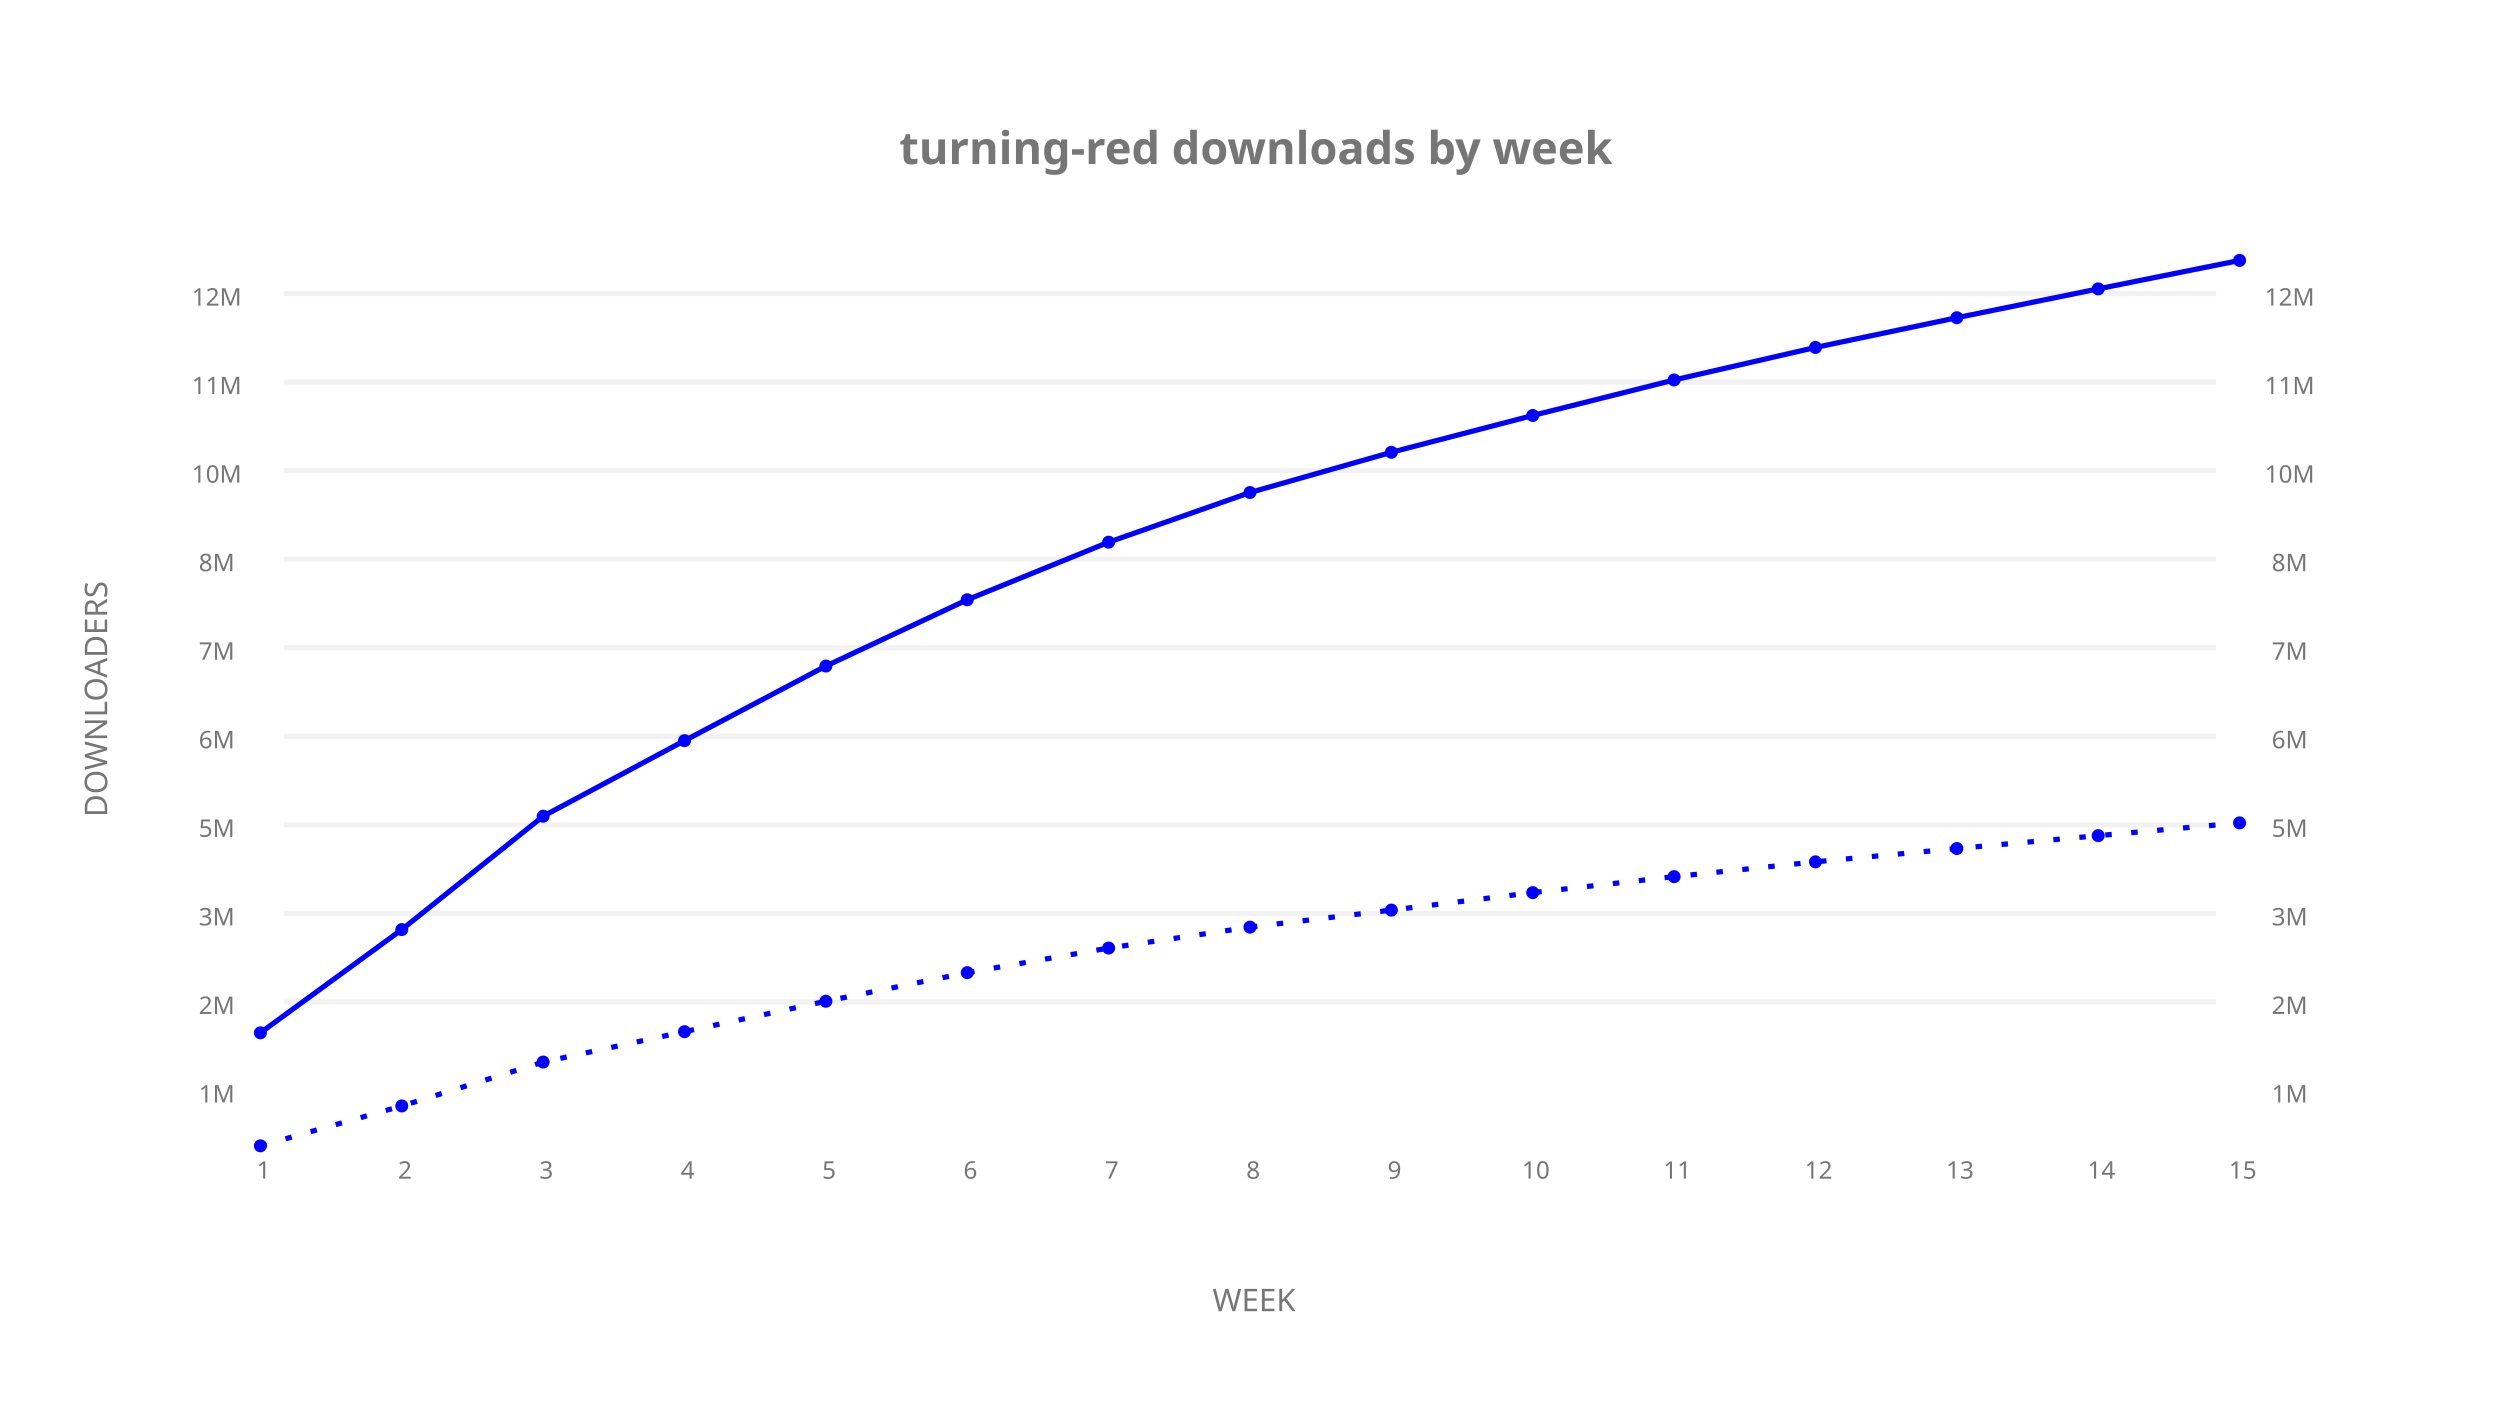
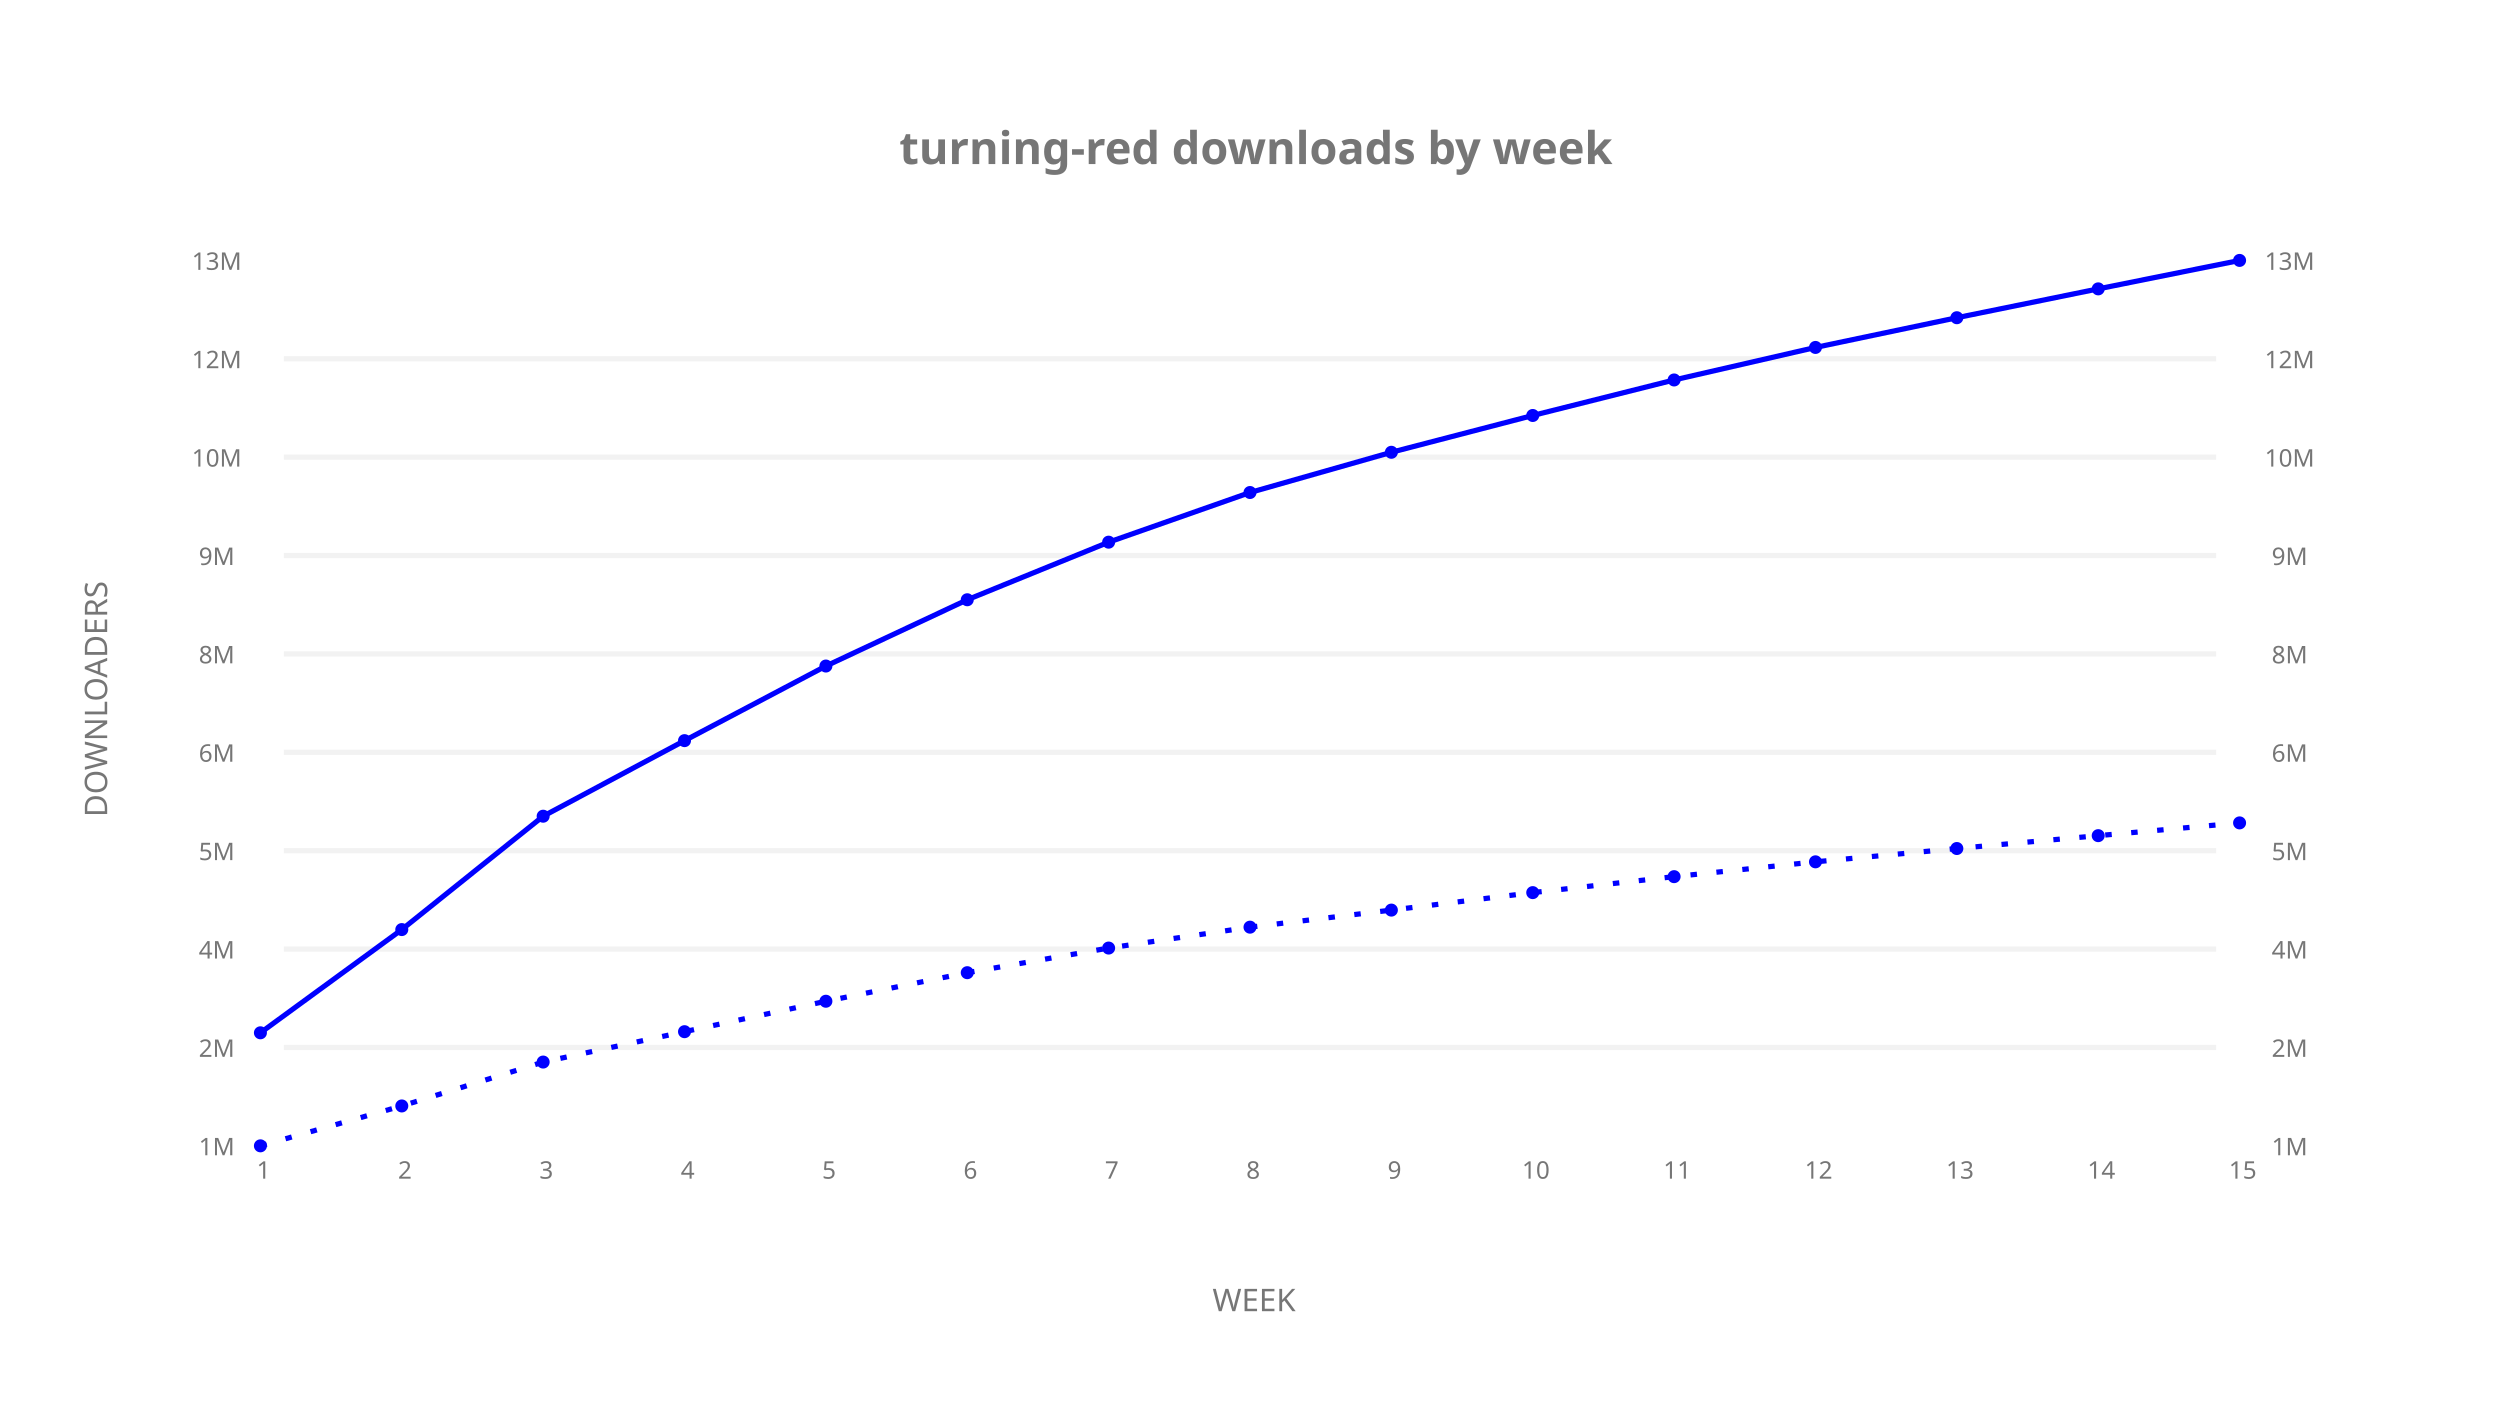
<svg xmlns="http://www.w3.org/2000/svg" xml:space="preserve" id="turning-red-downloads-by-week-turning-red-week" x="0px" y="0px" width="1920px" height="1080px" viewBox="0 0 1920 1080" enable-background="new 0 0 1920 1080" role="img">
  <g id="annotations">
    <text x="960" y="126" font-family="Atkinson Hyperlegible" font-size="26pt" text-anchor="middle" text-align="center" font-weight="600" font-style="normal" style="fill:rgb(118,118,118); fill-opacity:1; stroke:rgb(118,118,118); stroke-opacity:0; stroke-width:0.5"> turning-red downloads by week</text>
    <g id="axes-lines">
      <text x="960" y="1007" font-family="Atkinson Hyperlegible" font-size="18pt" text-anchor="middle" text-align="center" font-weight="500" font-style="normal" style="fill:rgb(118,118,118); fill-opacity:1; stroke:rgb(118,118,118); stroke-opacity:0; stroke-width:0.5"> WEEK</text>
      <text x="73" y="540" font-family="Atkinson Hyperlegible" font-size="18pt" text-anchor="middle" text-align="center" dominant-baseline="central" font-weight="500" font-style="normal" style="fill:rgb(118,118,118); fill-opacity:1; stroke:rgb(118,118,118); stroke-opacity:0; stroke-width:0.5" transform="rotate(-90,73,540)"> DOWNLOADERS</text>
    </g>
    <g id="tic-y-label-lines">
-       <line x1="218" y1="769.453" x2="1702" y2="769.453" style="fill:rgb(0,0,255); fill-opacity:0; stroke:rgb(242,242,242); stroke-opacity:1; stroke-width:4" />
-       <line x1="218" y1="701.453" x2="1702" y2="701.453" style="fill:rgb(0,0,255); fill-opacity:0; stroke:rgb(242,242,242); stroke-opacity:1; stroke-width:4" />
-       <line x1="218" y1="633.453" x2="1702" y2="633.453" style="fill:rgb(0,0,255); fill-opacity:0; stroke:rgb(242,242,242); stroke-opacity:1; stroke-width:4" />
-       <line x1="218" y1="565.453" x2="1702" y2="565.453" style="fill:rgb(0,0,255); fill-opacity:0; stroke:rgb(242,242,242); stroke-opacity:1; stroke-width:4" />
-       <line x1="218" y1="497.453" x2="1702" y2="497.453" style="fill:rgb(0,0,255); fill-opacity:0; stroke:rgb(242,242,242); stroke-opacity:1; stroke-width:4" />
-       <line x1="218" y1="429.453" x2="1702" y2="429.453" style="fill:rgb(0,0,255); fill-opacity:0; stroke:rgb(242,242,242); stroke-opacity:1; stroke-width:4" />
-       <line x1="218" y1="361.453" x2="1702" y2="361.453" style="fill:rgb(0,0,255); fill-opacity:0; stroke:rgb(242,242,242); stroke-opacity:1; stroke-width:4" />
-       <line x1="218" y1="293.453" x2="1702" y2="293.453" style="fill:rgb(0,0,255); fill-opacity:0; stroke:rgb(242,242,242); stroke-opacity:1; stroke-width:4" />
-       <line x1="218" y1="225.453" x2="1702" y2="225.453" style="fill:rgb(0,0,255); fill-opacity:0; stroke:rgb(242,242,242); stroke-opacity:1; stroke-width:4" />
+       <line x1="218" y1="804.444" x2="1702" y2="804.444" style="fill:rgb(0,0,255); fill-opacity:0; stroke:rgb(242,242,242); stroke-opacity:1; stroke-width:4" />
+       <line x1="218" y1="728.889" x2="1702" y2="728.889" style="fill:rgb(0,0,255); fill-opacity:0; stroke:rgb(242,242,242); stroke-opacity:1; stroke-width:4" />
+       <line x1="218" y1="653.333" x2="1702" y2="653.333" style="fill:rgb(0,0,255); fill-opacity:0; stroke:rgb(242,242,242); stroke-opacity:1; stroke-width:4" />
+       <line x1="218" y1="577.778" x2="1702" y2="577.778" style="fill:rgb(0,0,255); fill-opacity:0; stroke:rgb(242,242,242); stroke-opacity:1; stroke-width:4" />
+       <line x1="218" y1="502.222" x2="1702" y2="502.222" style="fill:rgb(0,0,255); fill-opacity:0; stroke:rgb(242,242,242); stroke-opacity:1; stroke-width:4" />
+       <line x1="218" y1="426.667" x2="1702" y2="426.667" style="fill:rgb(0,0,255); fill-opacity:0; stroke:rgb(242,242,242); stroke-opacity:1; stroke-width:4" />
+       <line x1="218" y1="351.111" x2="1702" y2="351.111" style="fill:rgb(0,0,255); fill-opacity:0; stroke:rgb(242,242,242); stroke-opacity:1; stroke-width:4" />
+       <line x1="218" y1="275.556" x2="1702" y2="275.556" style="fill:rgb(0,0,255); fill-opacity:0; stroke:rgb(242,242,242); stroke-opacity:1; stroke-width:4" />
    </g>
    <g id="tic-x-labels">
      <text x="200" y="898" font-family="Atkinson Hyperlegible" font-size="14pt" text-anchor="middle" text-align="center" dominant-baseline="central" font-weight="400" font-style="normal" style="fill:rgb(118,118,118); fill-opacity:1; stroke:rgb(118,118,118); stroke-opacity:0; stroke-width:0.5"> 1</text>
      <text x="308.571" y="898" font-family="Atkinson Hyperlegible" font-size="14pt" text-anchor="middle" text-align="center" dominant-baseline="central" font-weight="400" font-style="normal" style="fill:rgb(118,118,118); fill-opacity:1; stroke:rgb(118,118,118); stroke-opacity:0; stroke-width:0.5"> 2</text>
      <text x="417.143" y="898" font-family="Atkinson Hyperlegible" font-size="14pt" text-anchor="middle" text-align="center" dominant-baseline="central" font-weight="400" font-style="normal" style="fill:rgb(118,118,118); fill-opacity:1; stroke:rgb(118,118,118); stroke-opacity:0; stroke-width:0.5"> 3</text>
      <text x="525.714" y="898" font-family="Atkinson Hyperlegible" font-size="14pt" text-anchor="middle" text-align="center" dominant-baseline="central" font-weight="400" font-style="normal" style="fill:rgb(118,118,118); fill-opacity:1; stroke:rgb(118,118,118); stroke-opacity:0; stroke-width:0.5"> 4</text>
      <text x="634.286" y="898" font-family="Atkinson Hyperlegible" font-size="14pt" text-anchor="middle" text-align="center" dominant-baseline="central" font-weight="400" font-style="normal" style="fill:rgb(118,118,118); fill-opacity:1; stroke:rgb(118,118,118); stroke-opacity:0; stroke-width:0.5"> 5</text>
      <text x="742.857" y="898" font-family="Atkinson Hyperlegible" font-size="14pt" text-anchor="middle" text-align="center" dominant-baseline="central" font-weight="400" font-style="normal" style="fill:rgb(118,118,118); fill-opacity:1; stroke:rgb(118,118,118); stroke-opacity:0; stroke-width:0.5"> 6</text>
      <text x="851.429" y="898" font-family="Atkinson Hyperlegible" font-size="14pt" text-anchor="middle" text-align="center" dominant-baseline="central" font-weight="400" font-style="normal" style="fill:rgb(118,118,118); fill-opacity:1; stroke:rgb(118,118,118); stroke-opacity:0; stroke-width:0.5"> 7</text>
      <text x="960" y="898" font-family="Atkinson Hyperlegible" font-size="14pt" text-anchor="middle" text-align="center" dominant-baseline="central" font-weight="400" font-style="normal" style="fill:rgb(118,118,118); fill-opacity:1; stroke:rgb(118,118,118); stroke-opacity:0; stroke-width:0.5"> 8</text>
      <text x="1068.571" y="898" font-family="Atkinson Hyperlegible" font-size="14pt" text-anchor="middle" text-align="center" dominant-baseline="central" font-weight="400" font-style="normal" style="fill:rgb(118,118,118); fill-opacity:1; stroke:rgb(118,118,118); stroke-opacity:0; stroke-width:0.5"> 9</text>
      <text x="1177.143" y="898" font-family="Atkinson Hyperlegible" font-size="14pt" text-anchor="middle" text-align="center" dominant-baseline="central" font-weight="400" font-style="normal" style="fill:rgb(118,118,118); fill-opacity:1; stroke:rgb(118,118,118); stroke-opacity:0; stroke-width:0.5"> 10</text>
      <text x="1285.714" y="898" font-family="Atkinson Hyperlegible" font-size="14pt" text-anchor="middle" text-align="center" dominant-baseline="central" font-weight="400" font-style="normal" style="fill:rgb(118,118,118); fill-opacity:1; stroke:rgb(118,118,118); stroke-opacity:0; stroke-width:0.5"> 11</text>
      <text x="1394.286" y="898" font-family="Atkinson Hyperlegible" font-size="14pt" text-anchor="middle" text-align="center" dominant-baseline="central" font-weight="400" font-style="normal" style="fill:rgb(118,118,118); fill-opacity:1; stroke:rgb(118,118,118); stroke-opacity:0; stroke-width:0.5"> 12</text>
      <text x="1502.857" y="898" font-family="Atkinson Hyperlegible" font-size="14pt" text-anchor="middle" text-align="center" dominant-baseline="central" font-weight="400" font-style="normal" style="fill:rgb(118,118,118); fill-opacity:1; stroke:rgb(118,118,118); stroke-opacity:0; stroke-width:0.5"> 13</text>
      <text x="1611.429" y="898" font-family="Atkinson Hyperlegible" font-size="14pt" text-anchor="middle" text-align="center" dominant-baseline="central" font-weight="400" font-style="normal" style="fill:rgb(118,118,118); fill-opacity:1; stroke:rgb(118,118,118); stroke-opacity:0; stroke-width:0.5"> 14</text>
      <text x="1720" y="898" font-family="Atkinson Hyperlegible" font-size="14pt" text-anchor="middle" text-align="center" dominant-baseline="central" font-weight="400" font-style="normal" style="fill:rgb(118,118,118); fill-opacity:1; stroke:rgb(118,118,118); stroke-opacity:0; stroke-width:0.5"> 15</text>
    </g>
    <g id="tic-y-labels">
-       <text x="164" y="839.453" font-family="Atkinson Hyperlegible" font-size="14pt" text-anchor="middle" text-align="center" dominant-baseline="central" font-weight="400" font-style="normal" style="fill:rgb(118,118,118); fill-opacity:1; stroke:rgb(118,118,118); stroke-opacity:0; stroke-width:0.5"> 1M</text>
-       <text x="1756" y="839.453" font-family="Atkinson Hyperlegible" font-size="14pt" text-anchor="middle" text-align="center" dominant-baseline="central" font-weight="400" font-style="normal" style="fill:rgb(118,118,118); fill-opacity:1; stroke:rgb(118,118,118); stroke-opacity:0; stroke-width:0.5"> 1M</text>
-       <text x="164" y="771.453" font-family="Atkinson Hyperlegible" font-size="14pt" text-anchor="middle" text-align="center" dominant-baseline="central" font-weight="400" font-style="normal" style="fill:rgb(118,118,118); fill-opacity:1; stroke:rgb(118,118,118); stroke-opacity:0; stroke-width:0.5"> 2M</text>
-       <text x="1756" y="771.453" font-family="Atkinson Hyperlegible" font-size="14pt" text-anchor="middle" text-align="center" dominant-baseline="central" font-weight="400" font-style="normal" style="fill:rgb(118,118,118); fill-opacity:1; stroke:rgb(118,118,118); stroke-opacity:0; stroke-width:0.5"> 2M</text>
-       <text x="164" y="703.453" font-family="Atkinson Hyperlegible" font-size="14pt" text-anchor="middle" text-align="center" dominant-baseline="central" font-weight="400" font-style="normal" style="fill:rgb(118,118,118); fill-opacity:1; stroke:rgb(118,118,118); stroke-opacity:0; stroke-width:0.5"> 3M</text>
-       <text x="1756" y="703.453" font-family="Atkinson Hyperlegible" font-size="14pt" text-anchor="middle" text-align="center" dominant-baseline="central" font-weight="400" font-style="normal" style="fill:rgb(118,118,118); fill-opacity:1; stroke:rgb(118,118,118); stroke-opacity:0; stroke-width:0.5"> 3M</text>
-       <text x="164" y="635.453" font-family="Atkinson Hyperlegible" font-size="14pt" text-anchor="middle" text-align="center" dominant-baseline="central" font-weight="400" font-style="normal" style="fill:rgb(118,118,118); fill-opacity:1; stroke:rgb(118,118,118); stroke-opacity:0; stroke-width:0.5"> 5M</text>
-       <text x="1756" y="635.453" font-family="Atkinson Hyperlegible" font-size="14pt" text-anchor="middle" text-align="center" dominant-baseline="central" font-weight="400" font-style="normal" style="fill:rgb(118,118,118); fill-opacity:1; stroke:rgb(118,118,118); stroke-opacity:0; stroke-width:0.5"> 5M</text>
-       <text x="164" y="567.453" font-family="Atkinson Hyperlegible" font-size="14pt" text-anchor="middle" text-align="center" dominant-baseline="central" font-weight="400" font-style="normal" style="fill:rgb(118,118,118); fill-opacity:1; stroke:rgb(118,118,118); stroke-opacity:0; stroke-width:0.5"> 6M</text>
-       <text x="1756" y="567.453" font-family="Atkinson Hyperlegible" font-size="14pt" text-anchor="middle" text-align="center" dominant-baseline="central" font-weight="400" font-style="normal" style="fill:rgb(118,118,118); fill-opacity:1; stroke:rgb(118,118,118); stroke-opacity:0; stroke-width:0.5"> 6M</text>
-       <text x="164" y="499.453" font-family="Atkinson Hyperlegible" font-size="14pt" text-anchor="middle" text-align="center" dominant-baseline="central" font-weight="400" font-style="normal" style="fill:rgb(118,118,118); fill-opacity:1; stroke:rgb(118,118,118); stroke-opacity:0; stroke-width:0.5"> 7M</text>
-       <text x="1756" y="499.453" font-family="Atkinson Hyperlegible" font-size="14pt" text-anchor="middle" text-align="center" dominant-baseline="central" font-weight="400" font-style="normal" style="fill:rgb(118,118,118); fill-opacity:1; stroke:rgb(118,118,118); stroke-opacity:0; stroke-width:0.5"> 7M</text>
-       <text x="164" y="431.453" font-family="Atkinson Hyperlegible" font-size="14pt" text-anchor="middle" text-align="center" dominant-baseline="central" font-weight="400" font-style="normal" style="fill:rgb(118,118,118); fill-opacity:1; stroke:rgb(118,118,118); stroke-opacity:0; stroke-width:0.5"> 8M</text>
-       <text x="1756" y="431.453" font-family="Atkinson Hyperlegible" font-size="14pt" text-anchor="middle" text-align="center" dominant-baseline="central" font-weight="400" font-style="normal" style="fill:rgb(118,118,118); fill-opacity:1; stroke:rgb(118,118,118); stroke-opacity:0; stroke-width:0.5"> 8M</text>
-       <text x="164" y="363.453" font-family="Atkinson Hyperlegible" font-size="14pt" text-anchor="middle" text-align="center" dominant-baseline="central" font-weight="400" font-style="normal" style="fill:rgb(118,118,118); fill-opacity:1; stroke:rgb(118,118,118); stroke-opacity:0; stroke-width:0.5"> 10M</text>
-       <text x="1756" y="363.453" font-family="Atkinson Hyperlegible" font-size="14pt" text-anchor="middle" text-align="center" dominant-baseline="central" font-weight="400" font-style="normal" style="fill:rgb(118,118,118); fill-opacity:1; stroke:rgb(118,118,118); stroke-opacity:0; stroke-width:0.5"> 10M</text>
-       <text x="164" y="295.453" font-family="Atkinson Hyperlegible" font-size="14pt" text-anchor="middle" text-align="center" dominant-baseline="central" font-weight="400" font-style="normal" style="fill:rgb(118,118,118); fill-opacity:1; stroke:rgb(118,118,118); stroke-opacity:0; stroke-width:0.5"> 11M</text>
-       <text x="1756" y="295.453" font-family="Atkinson Hyperlegible" font-size="14pt" text-anchor="middle" text-align="center" dominant-baseline="central" font-weight="400" font-style="normal" style="fill:rgb(118,118,118); fill-opacity:1; stroke:rgb(118,118,118); stroke-opacity:0; stroke-width:0.5"> 11M</text>
-       <text x="164" y="227.453" font-family="Atkinson Hyperlegible" font-size="14pt" text-anchor="middle" text-align="center" dominant-baseline="central" font-weight="400" font-style="normal" style="fill:rgb(118,118,118); fill-opacity:1; stroke:rgb(118,118,118); stroke-opacity:0; stroke-width:0.5"> 12M</text>
-       <text x="1756" y="227.453" font-family="Atkinson Hyperlegible" font-size="14pt" text-anchor="middle" text-align="center" dominant-baseline="central" font-weight="400" font-style="normal" style="fill:rgb(118,118,118); fill-opacity:1; stroke:rgb(118,118,118); stroke-opacity:0; stroke-width:0.5"> 12M</text>
+       <text x="164" y="880" font-family="Atkinson Hyperlegible" font-size="14pt" text-anchor="middle" text-align="center" dominant-baseline="central" font-weight="400" font-style="normal" style="fill:rgb(118,118,118); fill-opacity:1; stroke:rgb(118,118,118); stroke-opacity:0; stroke-width:0.5"> 1M</text>
+       <text x="1756" y="880" font-family="Atkinson Hyperlegible" font-size="14pt" text-anchor="middle" text-align="center" dominant-baseline="central" font-weight="400" font-style="normal" style="fill:rgb(118,118,118); fill-opacity:1; stroke:rgb(118,118,118); stroke-opacity:0; stroke-width:0.5"> 1M</text>
+       <text x="164" y="804.444" font-family="Atkinson Hyperlegible" font-size="14pt" text-anchor="middle" text-align="center" dominant-baseline="central" font-weight="400" font-style="normal" style="fill:rgb(118,118,118); fill-opacity:1; stroke:rgb(118,118,118); stroke-opacity:0; stroke-width:0.5"> 2M</text>
+       <text x="1756" y="804.444" font-family="Atkinson Hyperlegible" font-size="14pt" text-anchor="middle" text-align="center" dominant-baseline="central" font-weight="400" font-style="normal" style="fill:rgb(118,118,118); fill-opacity:1; stroke:rgb(118,118,118); stroke-opacity:0; stroke-width:0.5"> 2M</text>
+       <text x="164" y="728.889" font-family="Atkinson Hyperlegible" font-size="14pt" text-anchor="middle" text-align="center" dominant-baseline="central" font-weight="400" font-style="normal" style="fill:rgb(118,118,118); fill-opacity:1; stroke:rgb(118,118,118); stroke-opacity:0; stroke-width:0.5"> 4M</text>
+       <text x="1756" y="728.889" font-family="Atkinson Hyperlegible" font-size="14pt" text-anchor="middle" text-align="center" dominant-baseline="central" font-weight="400" font-style="normal" style="fill:rgb(118,118,118); fill-opacity:1; stroke:rgb(118,118,118); stroke-opacity:0; stroke-width:0.5"> 4M</text>
+       <text x="164" y="653.333" font-family="Atkinson Hyperlegible" font-size="14pt" text-anchor="middle" text-align="center" dominant-baseline="central" font-weight="400" font-style="normal" style="fill:rgb(118,118,118); fill-opacity:1; stroke:rgb(118,118,118); stroke-opacity:0; stroke-width:0.5"> 5M</text>
+       <text x="1756" y="653.333" font-family="Atkinson Hyperlegible" font-size="14pt" text-anchor="middle" text-align="center" dominant-baseline="central" font-weight="400" font-style="normal" style="fill:rgb(118,118,118); fill-opacity:1; stroke:rgb(118,118,118); stroke-opacity:0; stroke-width:0.5"> 5M</text>
+       <text x="164" y="577.778" font-family="Atkinson Hyperlegible" font-size="14pt" text-anchor="middle" text-align="center" dominant-baseline="central" font-weight="400" font-style="normal" style="fill:rgb(118,118,118); fill-opacity:1; stroke:rgb(118,118,118); stroke-opacity:0; stroke-width:0.5"> 6M</text>
+       <text x="1756" y="577.778" font-family="Atkinson Hyperlegible" font-size="14pt" text-anchor="middle" text-align="center" dominant-baseline="central" font-weight="400" font-style="normal" style="fill:rgb(118,118,118); fill-opacity:1; stroke:rgb(118,118,118); stroke-opacity:0; stroke-width:0.5"> 6M</text>
+       <text x="164" y="502.222" font-family="Atkinson Hyperlegible" font-size="14pt" text-anchor="middle" text-align="center" dominant-baseline="central" font-weight="400" font-style="normal" style="fill:rgb(118,118,118); fill-opacity:1; stroke:rgb(118,118,118); stroke-opacity:0; stroke-width:0.5"> 8M</text>
+       <text x="1756" y="502.222" font-family="Atkinson Hyperlegible" font-size="14pt" text-anchor="middle" text-align="center" dominant-baseline="central" font-weight="400" font-style="normal" style="fill:rgb(118,118,118); fill-opacity:1; stroke:rgb(118,118,118); stroke-opacity:0; stroke-width:0.5"> 8M</text>
+       <text x="164" y="426.667" font-family="Atkinson Hyperlegible" font-size="14pt" text-anchor="middle" text-align="center" dominant-baseline="central" font-weight="400" font-style="normal" style="fill:rgb(118,118,118); fill-opacity:1; stroke:rgb(118,118,118); stroke-opacity:0; stroke-width:0.5"> 9M</text>
+       <text x="1756" y="426.667" font-family="Atkinson Hyperlegible" font-size="14pt" text-anchor="middle" text-align="center" dominant-baseline="central" font-weight="400" font-style="normal" style="fill:rgb(118,118,118); fill-opacity:1; stroke:rgb(118,118,118); stroke-opacity:0; stroke-width:0.5"> 9M</text>
+       <text x="164" y="351.111" font-family="Atkinson Hyperlegible" font-size="14pt" text-anchor="middle" text-align="center" dominant-baseline="central" font-weight="400" font-style="normal" style="fill:rgb(118,118,118); fill-opacity:1; stroke:rgb(118,118,118); stroke-opacity:0; stroke-width:0.5"> 10M</text>
+       <text x="1756" y="351.111" font-family="Atkinson Hyperlegible" font-size="14pt" text-anchor="middle" text-align="center" dominant-baseline="central" font-weight="400" font-style="normal" style="fill:rgb(118,118,118); fill-opacity:1; stroke:rgb(118,118,118); stroke-opacity:0; stroke-width:0.5"> 10M</text>
+       <text x="164" y="275.556" font-family="Atkinson Hyperlegible" font-size="14pt" text-anchor="middle" text-align="center" dominant-baseline="central" font-weight="400" font-style="normal" style="fill:rgb(118,118,118); fill-opacity:1; stroke:rgb(118,118,118); stroke-opacity:0; stroke-width:0.5"> 12M</text>
+       <text x="1756" y="275.556" font-family="Atkinson Hyperlegible" font-size="14pt" text-anchor="middle" text-align="center" dominant-baseline="central" font-weight="400" font-style="normal" style="fill:rgb(118,118,118); fill-opacity:1; stroke:rgb(118,118,118); stroke-opacity:0; stroke-width:0.5"> 12M</text>
+       <text x="164" y="200" font-family="Atkinson Hyperlegible" font-size="14pt" text-anchor="middle" text-align="center" dominant-baseline="central" font-weight="400" font-style="normal" style="fill:rgb(118,118,118); fill-opacity:1; stroke:rgb(118,118,118); stroke-opacity:0; stroke-width:0.5"> 13M</text>
+       <text x="1756" y="200" font-family="Atkinson Hyperlegible" font-size="14pt" text-anchor="middle" text-align="center" dominant-baseline="central" font-weight="400" font-style="normal" style="fill:rgb(118,118,118); fill-opacity:1; stroke:rgb(118,118,118); stroke-opacity:0; stroke-width:0.5"> 13M</text>
    </g>
  </g>
  <g id="polyline-turning-red downloads by week">
    <polyline points="200,793.189 308.571,713.914 417.143,626.85 525.714,568.81 634.286,511.515 742.857,460.612 851.429,416.391 960,378.246 1068.57,347.356 1177.14,319.095 1285.71,291.814 1394.29,266.838 1502.86,244.009 1611.43,221.853 1720,200 " style="fill:rgb(0,0,255); fill-opacity:0; stroke:rgb(0,0,255); stroke-opacity:1; stroke-width:4" />
  </g>
  <g id="markers-turning-red downloads by week">
    <circle cx="200" cy="793.189" r="5" style="fill:rgb(0,0,255); fill-opacity:1; stroke:rgb(0,0,255); stroke-opacity:0; stroke-width:4">
</circle>
    <circle cx="308.571" cy="713.914" r="5" style="fill:rgb(0,0,255); fill-opacity:1; stroke:rgb(0,0,255); stroke-opacity:0; stroke-width:4">
</circle>
    <circle cx="417.143" cy="626.85" r="5" style="fill:rgb(0,0,255); fill-opacity:1; stroke:rgb(0,0,255); stroke-opacity:0; stroke-width:4">
</circle>
    <circle cx="525.714" cy="568.81" r="5" style="fill:rgb(0,0,255); fill-opacity:1; stroke:rgb(0,0,255); stroke-opacity:0; stroke-width:4">
</circle>
    <circle cx="634.286" cy="511.515" r="5" style="fill:rgb(0,0,255); fill-opacity:1; stroke:rgb(0,0,255); stroke-opacity:0; stroke-width:4">
</circle>
    <circle cx="742.857" cy="460.612" r="5" style="fill:rgb(0,0,255); fill-opacity:1; stroke:rgb(0,0,255); stroke-opacity:0; stroke-width:4">
</circle>
    <circle cx="851.429" cy="416.391" r="5" style="fill:rgb(0,0,255); fill-opacity:1; stroke:rgb(0,0,255); stroke-opacity:0; stroke-width:4">
</circle>
    <circle cx="960" cy="378.246" r="5" style="fill:rgb(0,0,255); fill-opacity:1; stroke:rgb(0,0,255); stroke-opacity:0; stroke-width:4">
</circle>
    <circle cx="1068.571" cy="347.356" r="5" style="fill:rgb(0,0,255); fill-opacity:1; stroke:rgb(0,0,255); stroke-opacity:0; stroke-width:4">
</circle>
    <circle cx="1177.143" cy="319.095" r="5" style="fill:rgb(0,0,255); fill-opacity:1; stroke:rgb(0,0,255); stroke-opacity:0; stroke-width:4">
</circle>
    <circle cx="1285.714" cy="291.814" r="5" style="fill:rgb(0,0,255); fill-opacity:1; stroke:rgb(0,0,255); stroke-opacity:0; stroke-width:4">
</circle>
    <circle cx="1394.286" cy="266.838" r="5" style="fill:rgb(0,0,255); fill-opacity:1; stroke:rgb(0,0,255); stroke-opacity:0; stroke-width:4">
</circle>
    <circle cx="1502.857" cy="244.009" r="5" style="fill:rgb(0,0,255); fill-opacity:1; stroke:rgb(0,0,255); stroke-opacity:0; stroke-width:4">
</circle>
    <circle cx="1611.429" cy="221.853" r="5" style="fill:rgb(0,0,255); fill-opacity:1; stroke:rgb(0,0,255); stroke-opacity:0; stroke-width:4">
</circle>
    <circle cx="1720" cy="200" r="5" style="fill:rgb(0,0,255); fill-opacity:1; stroke:rgb(0,0,255); stroke-opacity:0; stroke-width:4">
</circle>
  </g>
  <g id="polyline-turning-red downloads by week uploaders">
    <polyline points="200,880 308.571,849.372 417.143,815.66 525.714,792.334 634.286,768.956 742.857,747.022 851.429,728.108 960,712.063 1068.57,698.958 1177.14,685.532 1285.71,673.27 1394.29,661.884 1502.86,651.661 1611.43,641.78 1720,631.98 " stroke-dasharray="5 15" style="fill:rgb(0,0,255); fill-opacity:0; stroke:rgb(0,0,255); stroke-opacity:1; stroke-width:4" />
  </g>
  <g id="markers-turning-red downloads by week uploaders">
    <circle cx="200" cy="880" r="5" style="fill:rgb(0,0,255); fill-opacity:1; stroke:rgb(0,0,255); stroke-opacity:0; stroke-width:4">
</circle>
    <circle cx="308.571" cy="849.372" r="5" style="fill:rgb(0,0,255); fill-opacity:1; stroke:rgb(0,0,255); stroke-opacity:0; stroke-width:4">
</circle>
    <circle cx="417.143" cy="815.66" r="5" style="fill:rgb(0,0,255); fill-opacity:1; stroke:rgb(0,0,255); stroke-opacity:0; stroke-width:4">
</circle>
    <circle cx="525.714" cy="792.334" r="5" style="fill:rgb(0,0,255); fill-opacity:1; stroke:rgb(0,0,255); stroke-opacity:0; stroke-width:4">
</circle>
    <circle cx="634.286" cy="768.956" r="5" style="fill:rgb(0,0,255); fill-opacity:1; stroke:rgb(0,0,255); stroke-opacity:0; stroke-width:4">
</circle>
    <circle cx="742.857" cy="747.022" r="5" style="fill:rgb(0,0,255); fill-opacity:1; stroke:rgb(0,0,255); stroke-opacity:0; stroke-width:4">
</circle>
    <circle cx="851.429" cy="728.108" r="5" style="fill:rgb(0,0,255); fill-opacity:1; stroke:rgb(0,0,255); stroke-opacity:0; stroke-width:4">
</circle>
    <circle cx="960" cy="712.063" r="5" style="fill:rgb(0,0,255); fill-opacity:1; stroke:rgb(0,0,255); stroke-opacity:0; stroke-width:4">
</circle>
    <circle cx="1068.571" cy="698.958" r="5" style="fill:rgb(0,0,255); fill-opacity:1; stroke:rgb(0,0,255); stroke-opacity:0; stroke-width:4">
</circle>
    <circle cx="1177.143" cy="685.532" r="5" style="fill:rgb(0,0,255); fill-opacity:1; stroke:rgb(0,0,255); stroke-opacity:0; stroke-width:4">
</circle>
    <circle cx="1285.714" cy="673.27" r="5" style="fill:rgb(0,0,255); fill-opacity:1; stroke:rgb(0,0,255); stroke-opacity:0; stroke-width:4">
</circle>
    <circle cx="1394.286" cy="661.884" r="5" style="fill:rgb(0,0,255); fill-opacity:1; stroke:rgb(0,0,255); stroke-opacity:0; stroke-width:4">
</circle>
    <circle cx="1502.857" cy="651.661" r="5" style="fill:rgb(0,0,255); fill-opacity:1; stroke:rgb(0,0,255); stroke-opacity:0; stroke-width:4">
</circle>
    <circle cx="1611.429" cy="641.78" r="5" style="fill:rgb(0,0,255); fill-opacity:1; stroke:rgb(0,0,255); stroke-opacity:0; stroke-width:4">
</circle>
    <circle cx="1720" cy="631.98" r="5" style="fill:rgb(0,0,255); fill-opacity:1; stroke:rgb(0,0,255); stroke-opacity:0; stroke-width:4">
</circle>
  </g>
</svg>
